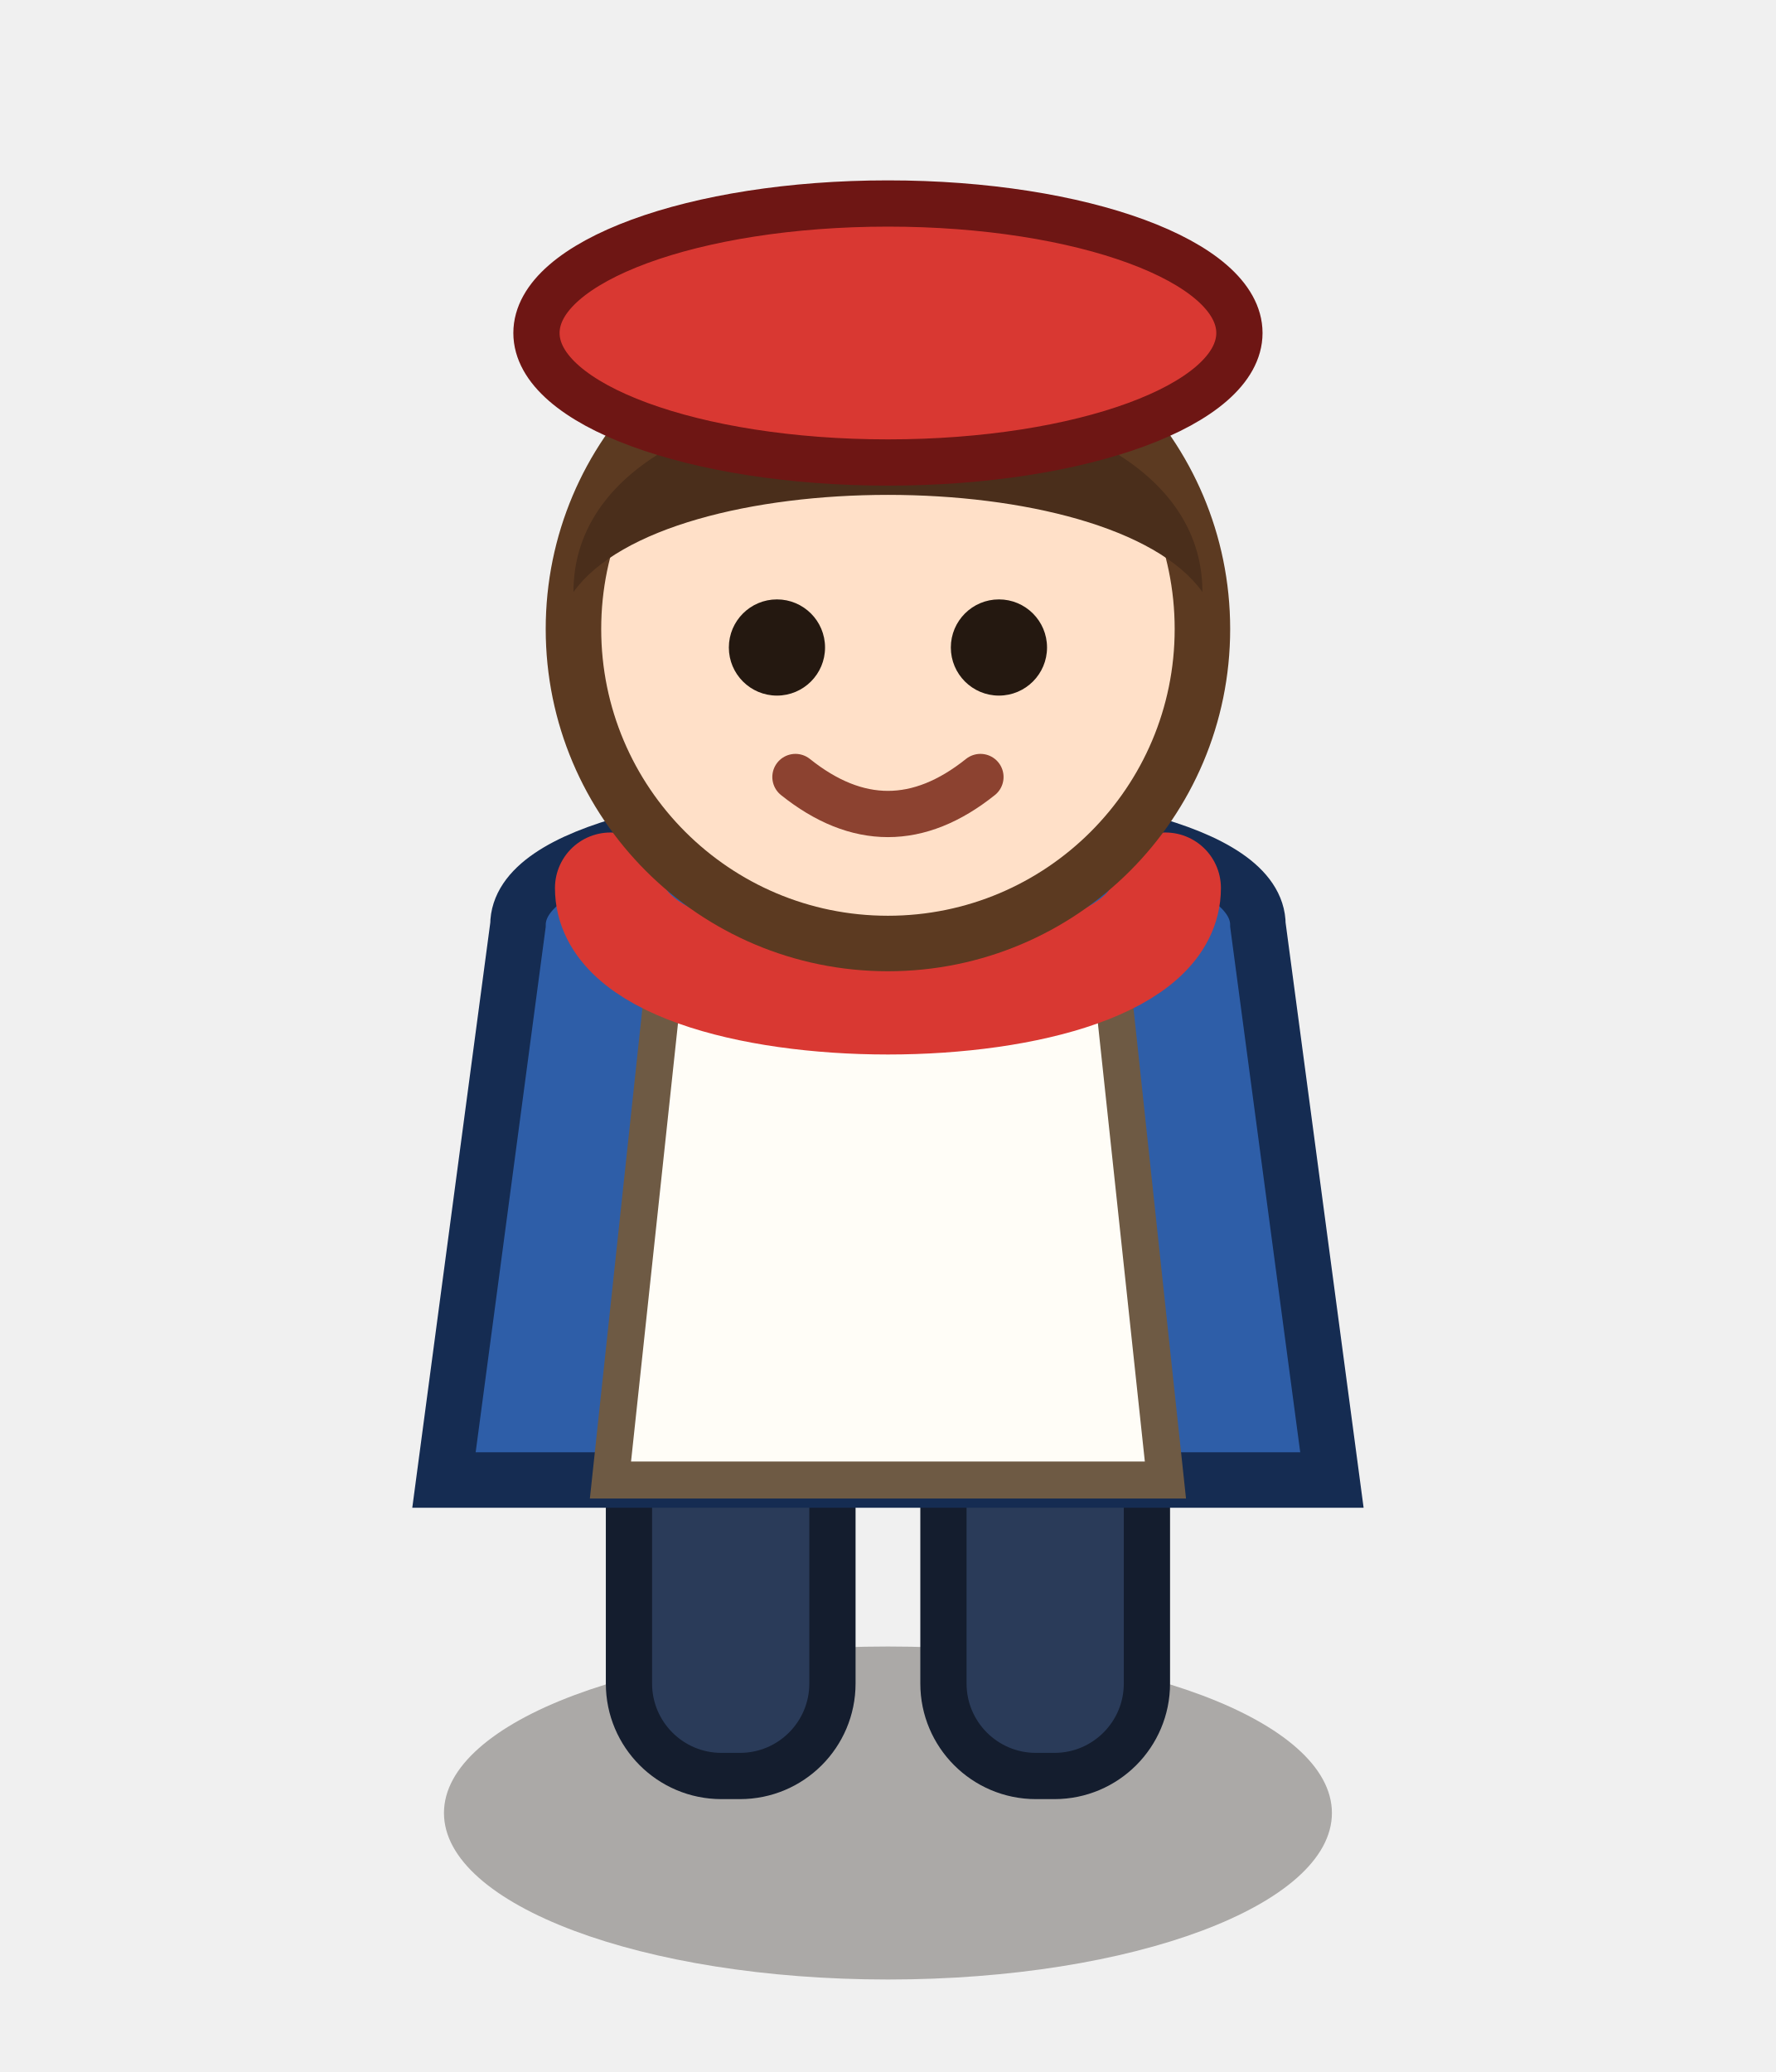
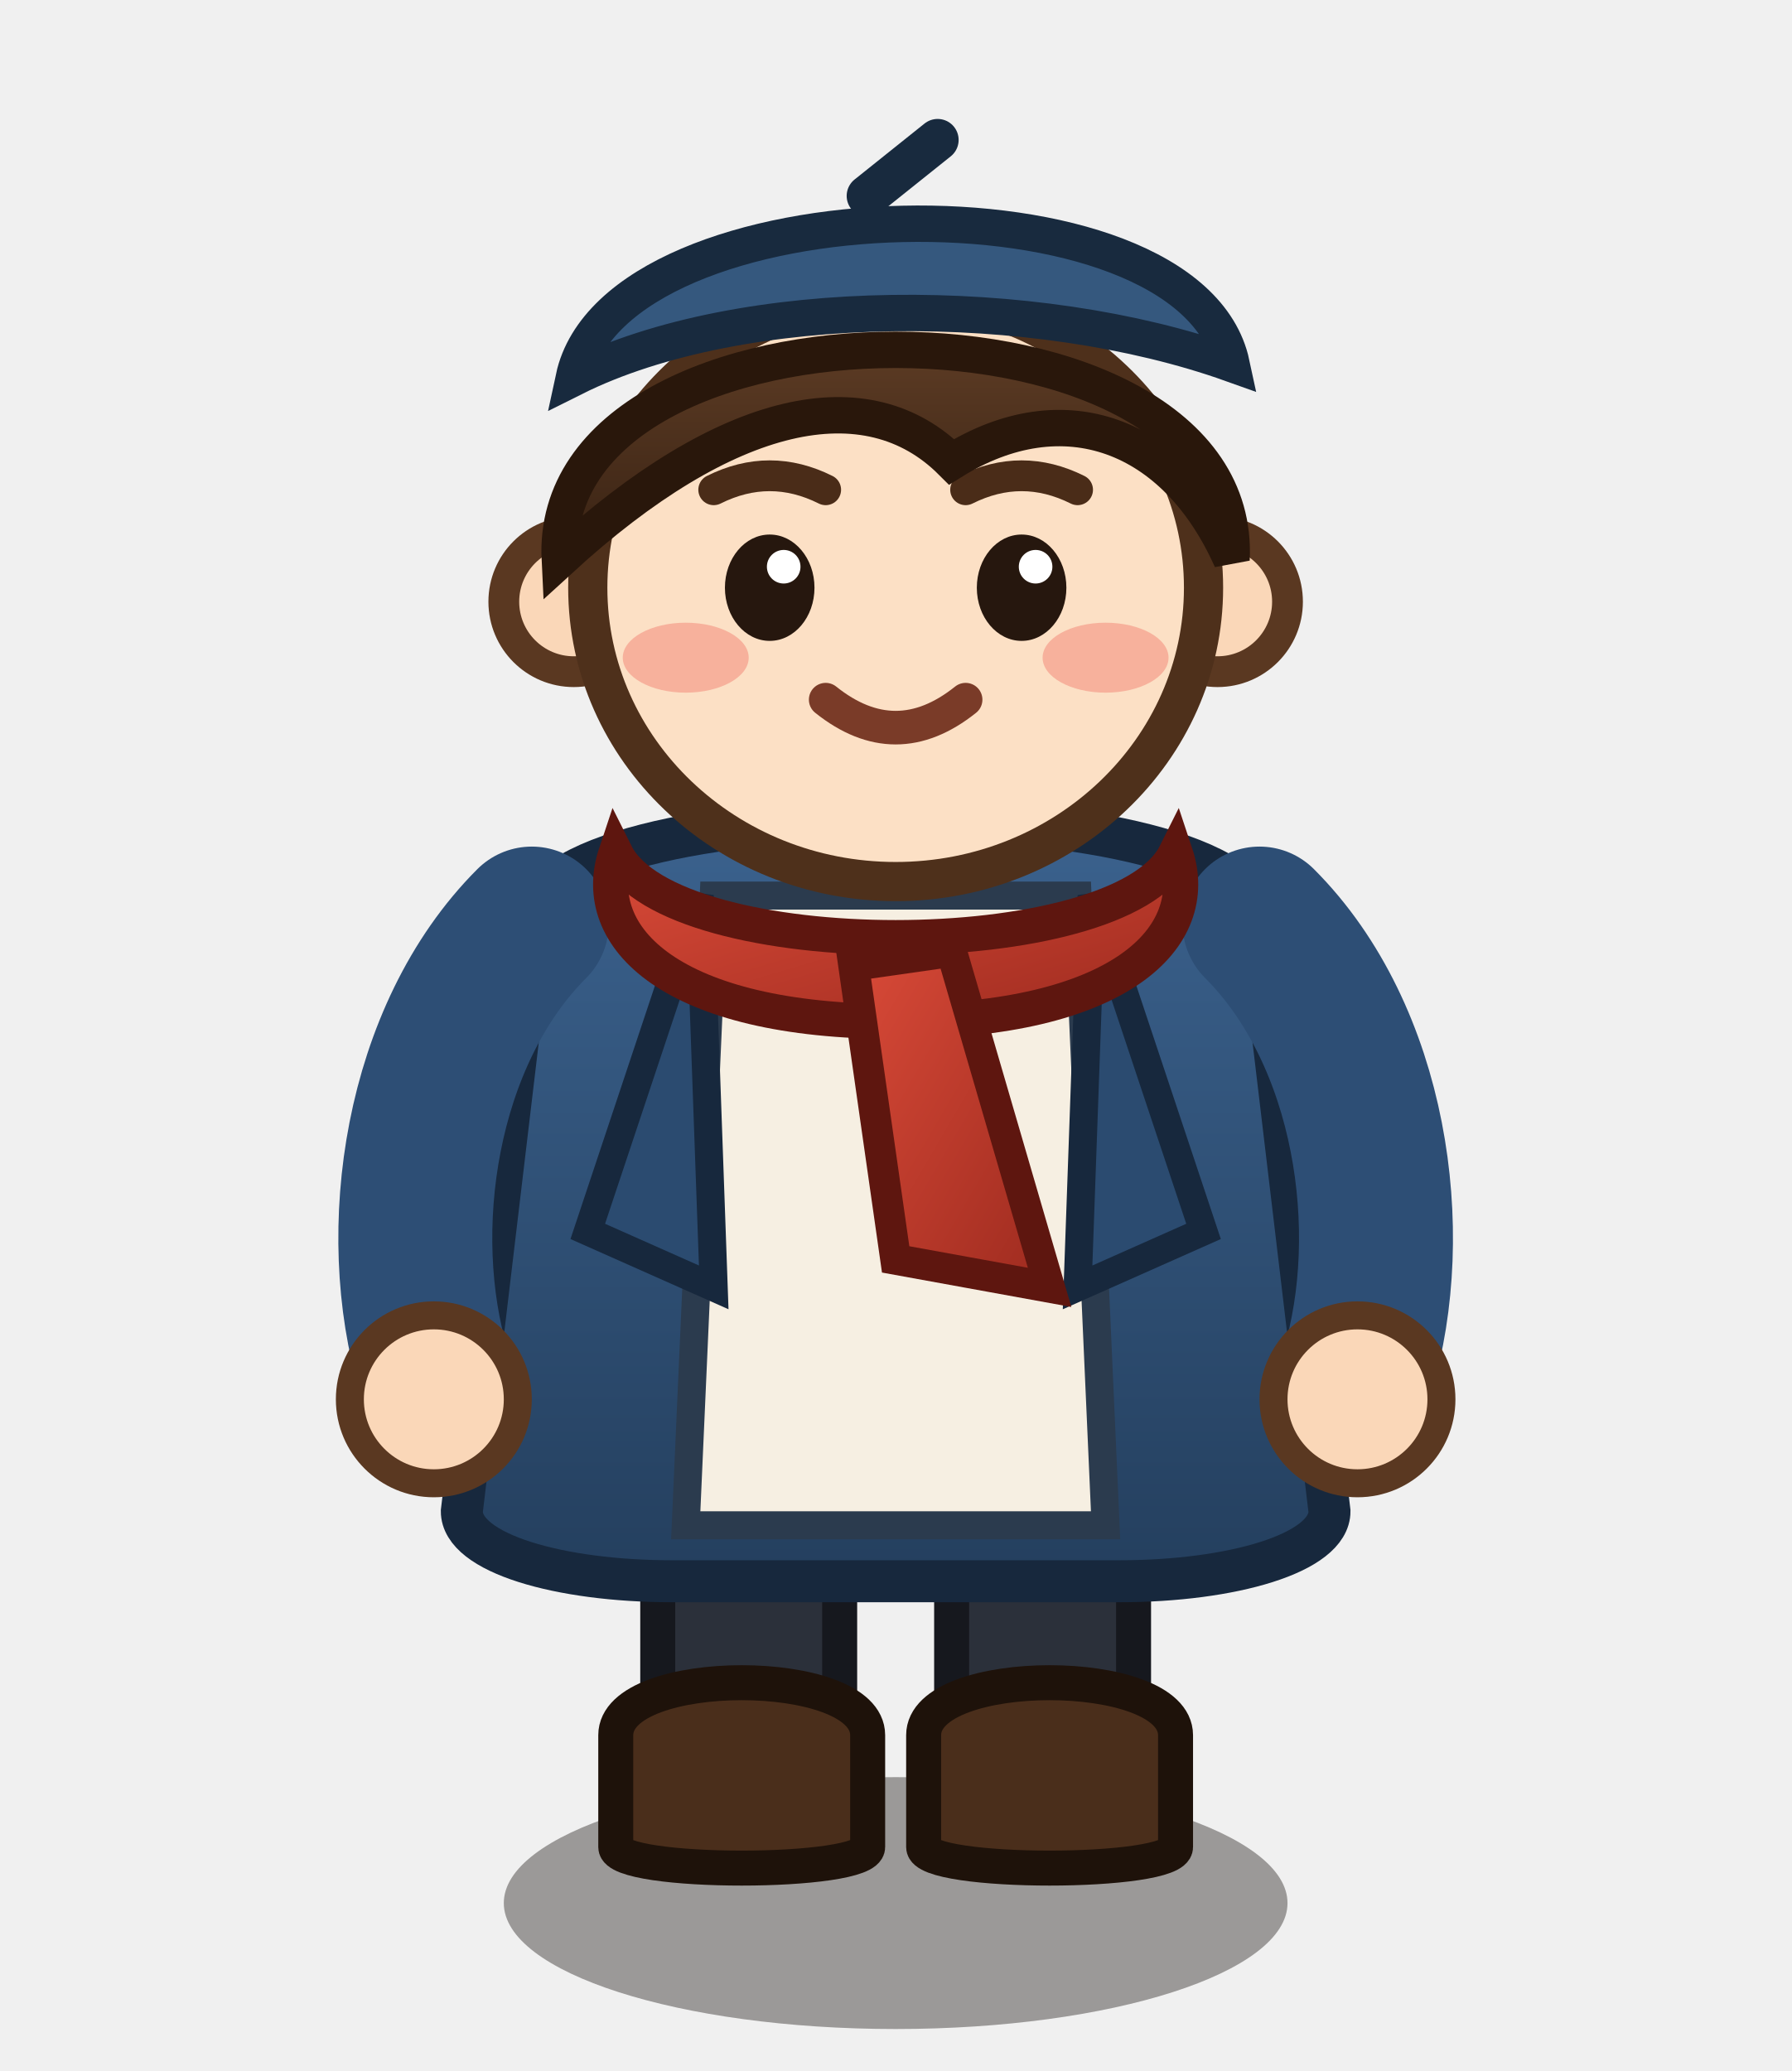
- <svg xmlns="http://www.w3.org/2000/svg" width="96" height="112" viewBox="0 0 96 112">
-   <ellipse cx="48" cy="98" rx="24" ry="9" fill="#18120B" fill-opacity="0.32" />
-   <rect x="34" y="76" width="11" height="20" rx="5" fill="#2A3B59" stroke="#141D2E" stroke-width="2.5" />
-   <rect x="51" y="76" width="11" height="20" rx="5" fill="#2A3B59" stroke="#141D2E" stroke-width="2.5" />
-   <path d="M28 50 C28 42 68 42 68 50 L72 80 L24 80 Z" fill="#2E5EA8" stroke="#152C52" stroke-width="3" />
-   <path d="M36 52 L60 52 L63 80 L33 80 Z" fill="#FFFDF7" stroke="#6E5A44" stroke-width="2" />
-   <path d="M33 48 C33 56 63 56 63 48" fill="none" stroke="#D93832" stroke-width="6" stroke-linecap="round" />
-   <circle cx="48" cy="34" r="17" fill="#FFE0C8" stroke="#5C3A21" stroke-width="3" />
-   <path d="M31 32 C31 18 65 18 65 32 C60 25 36 25 31 32 Z" fill="#4A2E1B" />
-   <ellipse cx="48" cy="18" rx="19" ry="7" fill="#D93832" stroke="#6E1614" stroke-width="2.5" />
-   <circle cx="42" cy="35" r="2.6" fill="#241810" />
-   <circle cx="54" cy="35" r="2.6" fill="#241810" />
-   <path d="M43 42 Q48 46 53 42" fill="none" stroke="#8C4230" stroke-width="2.5" stroke-linecap="round" />
+ <svg xmlns="http://www.w3.org/2000/svg" width="128" height="148" viewBox="0 0 128 148">
+   <defs>
+     <linearGradient id="coatGrad" x1="0" y1="0" x2="0" y2="1">
+       <stop offset="0%" stop-color="#3B628E" />
+       <stop offset="100%" stop-color="#243F5E" />
+     </linearGradient>
+     <linearGradient id="hairGrad" x1="0" y1="0" x2="0" y2="1">
+       <stop offset="0%" stop-color="#5C3B24" />
+       <stop offset="100%" stop-color="#382213" />
+     </linearGradient>
+     <linearGradient id="scarfGrad" x1="0" y1="0" x2="1" y2="1">
+       <stop offset="0%" stop-color="#D94A38" />
+       <stop offset="100%" stop-color="#9E2B1F" />
+     </linearGradient>
+   </defs>
+   <ellipse cx="64" cy="136" rx="28" ry="9" fill="#120D08" fill-opacity="0.38" />
+   <rect x="47" y="102" width="13" height="26" rx="5" fill="#2B303A" stroke="#16181E" stroke-width="2.5" />
+   <rect x="68" y="102" width="13" height="26" rx="5" fill="#2B303A" stroke="#16181E" stroke-width="2.5" />
+   <path d="M44 124 C44 119 62 119 62 124 L62 132 C62 134 44 134 44 132 Z" fill="#4A2E1B" stroke="#1E120A" stroke-width="2.5" />
+   <path d="M66 124 C66 119 84 119 84 124 L84 132 C84 134 66 134 66 132 Z" fill="#4A2E1B" stroke="#1E120A" stroke-width="2.5" />
+   <path d="M38 66 C38 56 90 56 90 66 L95 108 C95 111 88 113 80 113 L48 113 C40 113 33 111 33 108 Z" fill="url(#coatGrad)" stroke="#17283D" stroke-width="3" />
+   <path d="M51 64 L77 64 L79 109 L49 109 Z" fill="#F6EFE2" stroke="#2B3B4E" stroke-width="2" />
+   <path d="M50 64 L42 88 L51 92 Z" fill="#2B4B70" stroke="#17283D" stroke-width="2" />
+   <path d="M78 64 L86 88 L77 92 Z" fill="#2B4B70" stroke="#17283D" stroke-width="2" />
+   <path d="M38 66 C30 74 28 88 31 98" fill="none" stroke="#2D4E75" stroke-width="11" stroke-linecap="round" />
+   <path d="M90 66 C98 74 100 88 97 98" fill="none" stroke="#2D4E75" stroke-width="11" stroke-linecap="round" />
+   <circle cx="31" cy="100" r="6" fill="#FAD7B8" stroke="#5A3821" stroke-width="2" />
+   <circle cx="97" cy="100" r="6" fill="#FAD7B8" stroke="#5A3821" stroke-width="2" />
+   <path d="M44 61 C48 69 80 69 84 61 C86 67 80 73 64 73 C48 73 42 67 44 61 Z" fill="url(#scarfGrad)" stroke="#5E160F" stroke-width="2.5" />
+   <path d="M68 68 L75 92 L64 90 L61 69 Z" fill="url(#scarfGrad)" stroke="#5E160F" stroke-width="2.2" />
+   <circle cx="41" cy="43" r="5" fill="#FAD7B8" stroke="#5A3821" stroke-width="2.2" />
+   <circle cx="87" cy="43" r="5" fill="#FAD7B8" stroke="#5A3821" stroke-width="2.2" />
+   <ellipse cx="64" cy="42" rx="22" ry="21" fill="#FCE0C5" stroke="#4E301B" stroke-width="2.8" />
+   <ellipse cx="49" cy="47" rx="4.5" ry="2.5" fill="#F28B7B" fill-opacity="0.55" />
+   <ellipse cx="79" cy="47" rx="4.5" ry="2.5" fill="#F28B7B" fill-opacity="0.55" />
+   <ellipse cx="55" cy="42" rx="3.2" ry="3.8" fill="#26170E" />
+   <ellipse cx="73" cy="42" rx="3.2" ry="3.8" fill="#26170E" />
+   <circle cx="56" cy="40.5" r="1.2" fill="#FFFFFF" />
+   <circle cx="74" cy="40.5" r="1.2" fill="#FFFFFF" />
+   <path d="M51 35 Q55 33 59 35" fill="none" stroke="#4A2C18" stroke-width="2.2" stroke-linecap="round" />
+   <path d="M69 35 Q73 33 77 35" fill="none" stroke="#4A2C18" stroke-width="2.2" stroke-linecap="round" />
+   <path d="M59 50 Q64 54 69 50" fill="none" stroke="#7A3B28" stroke-width="2.4" stroke-linecap="round" />
+   <path d="M40 40 C39 20 89 20 88 40 C84 31 76 28 68 33 C62 27 52 29 40 40 Z" fill="url(#hairGrad)" stroke="#29170B" stroke-width="2.6" />
+   <path d="M41 27 C44 13 85 12 88 26 C74 21 53 21 41 27 Z" fill="#35587E" stroke="#182A3E" stroke-width="2.6" />
+   <path d="M62 14 L67 10" stroke="#182A3E" stroke-width="3" stroke-linecap="round" />
</svg>
